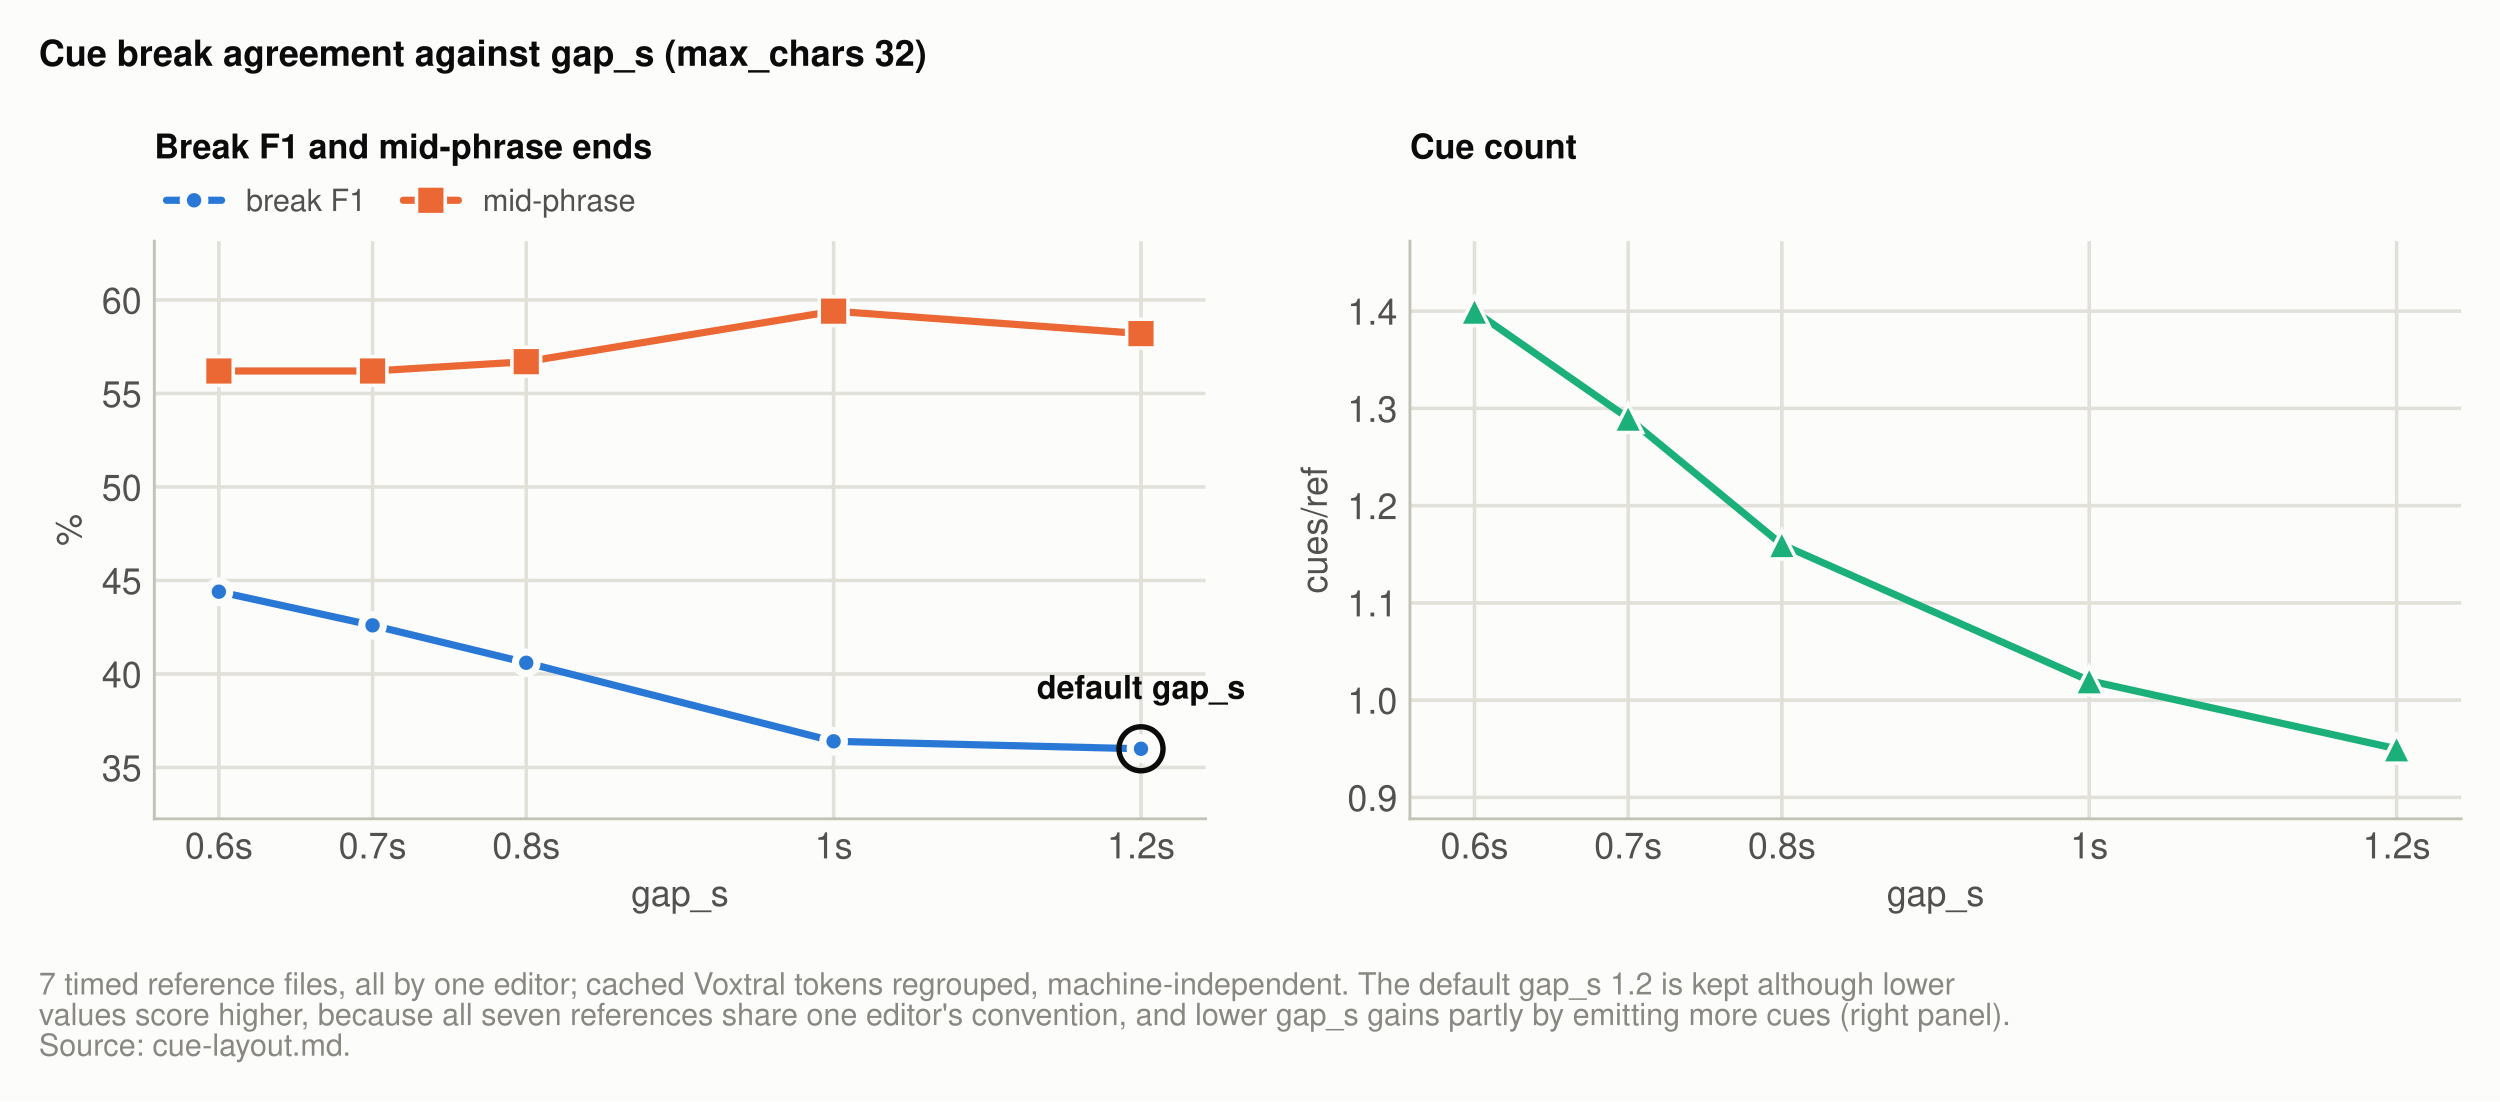
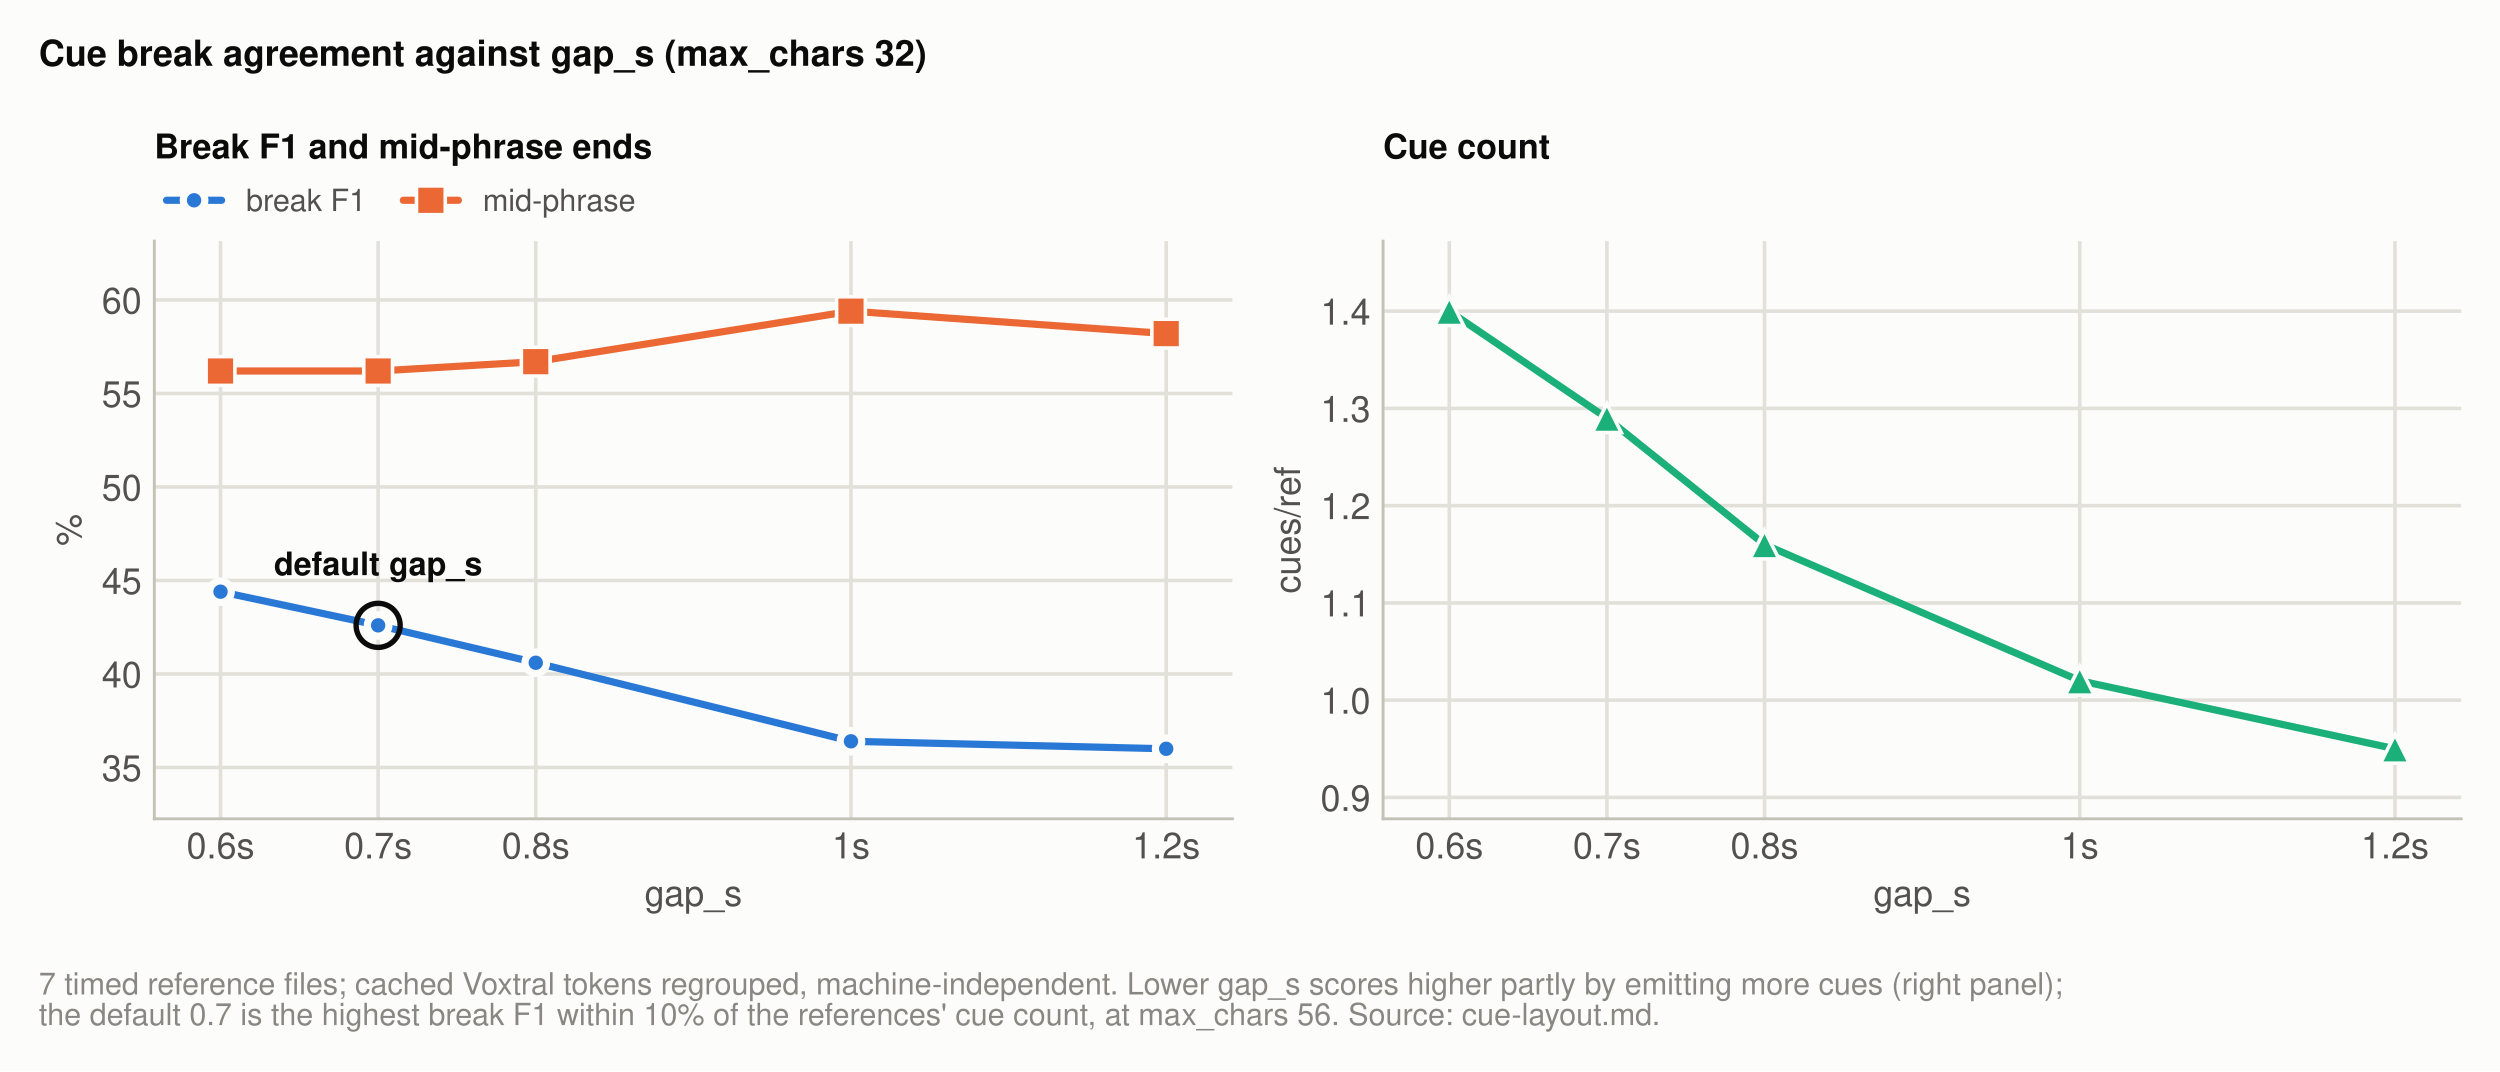
- <svg xmlns="http://www.w3.org/2000/svg" xmlns:xlink="http://www.w3.org/1999/xlink" width="695.088pt" height="306.268pt" viewBox="0 0 695.088 306.268" version="1.1">
+ <svg xmlns="http://www.w3.org/2000/svg" xmlns:xlink="http://www.w3.org/1999/xlink" width="695.088pt" height="297.818pt" viewBox="0 0 695.088 297.818" version="1.1">
  <defs>
    <style type="text/css">*{stroke-linejoin: round; stroke-linecap: butt}</style>
  </defs>
  <g id="figure_1">
    <g id="patch_1">
-       <path d="M 0 306.268  L 695.088 306.268  L 695.088 0  L 0 0  z " style="fill: #fcfcfb" />
+       <path d="M 0 297.818  L 695.088 297.818  L 695.088 0  L 0 0  z " style="fill: #fcfcfb" />
    </g>
    <g id="axes_1">
      <g id="patch_2">
-         <path d="M 42.907 227.657  L 335.184 227.657  L 335.184 67.046  L 42.907 67.046  z " style="fill: #fcfcfb" />
+         <path d="M 42.907 227.657  L 342.648 227.657  L 342.648 67.046  L 42.907 67.046  z " style="fill: #fcfcfb" />
      </g>
      <g id="matplotlib.axis_1">
        <g id="xtick_1">
          <g id="line2d_1">
-             <path d="M 60.854 227.657  L 60.854 67.046  " clip-path="url(#pcce13e7928)" style="fill: none; stroke: #e1e0d9; stroke-linecap: round" />
+             <path d="M 61.312 227.657  L 61.312 67.046  " clip-path="url(#p5850cdd257)" style="fill: none; stroke: #e1e0d9; stroke-linecap: round" />
          </g>
          <g id="line2d_2" />
          <g id="text_1">
-             <text style="font-size: 10px; font-family: 'Helvetica', 'Arial', 'DejaVu Sans'; text-anchor: middle; fill: #52514e" x="60.854" y="238.657" transform="rotate(-0 60.85401 238.6568)">0.6s</text>
+             <text style="font-size: 10px; font-family: 'Helvetica', 'Arial', 'DejaVu Sans'; text-anchor: middle; fill: #52514e" x="61.312" y="238.657" transform="rotate(-0 61.31235 238.6568)">0.6s</text>
          </g>
        </g>
        <g id="xtick_2">
          <g id="line2d_3">
-             <path d="M 103.584 227.657  L 103.584 67.046  " clip-path="url(#pcce13e7928)" style="fill: none; stroke: #e1e0d9; stroke-linecap: round" />
+             <path d="M 105.134 227.657  L 105.134 67.046  " clip-path="url(#p5850cdd257)" style="fill: none; stroke: #e1e0d9; stroke-linecap: round" />
          </g>
          <g id="line2d_4" />
          <g id="text_2">
-             <text style="font-size: 10px; font-family: 'Helvetica', 'Arial', 'DejaVu Sans'; text-anchor: middle; fill: #52514e" x="103.584" y="238.657" transform="rotate(-0 103.5845 238.6568)">0.7s</text>
+             <text style="font-size: 10px; font-family: 'Helvetica', 'Arial', 'DejaVu Sans'; text-anchor: middle; fill: #52514e" x="105.134" y="238.657" transform="rotate(-0 105.1341 238.6568)">0.7s</text>
          </g>
        </g>
        <g id="xtick_3">
          <g id="line2d_5">
-             <path d="M 146.315 227.657  L 146.315 67.046  " clip-path="url(#pcce13e7928)" style="fill: none; stroke: #e1e0d9; stroke-linecap: round" />
+             <path d="M 148.956 227.657  L 148.956 67.046  " clip-path="url(#p5850cdd257)" style="fill: none; stroke: #e1e0d9; stroke-linecap: round" />
          </g>
          <g id="line2d_6" />
          <g id="text_3">
-             <text style="font-size: 10px; font-family: 'Helvetica', 'Arial', 'DejaVu Sans'; text-anchor: middle; fill: #52514e" x="146.315" y="238.657" transform="rotate(-0 146.3149 238.6568)">0.8s</text>
+             <text style="font-size: 10px; font-family: 'Helvetica', 'Arial', 'DejaVu Sans'; text-anchor: middle; fill: #52514e" x="148.956" y="238.657" transform="rotate(-0 148.9559 238.6568)">0.8s</text>
          </g>
        </g>
        <g id="xtick_4">
          <g id="line2d_7">
-             <path d="M 231.776 227.657  L 231.776 67.046  " clip-path="url(#pcce13e7928)" style="fill: none; stroke: #e1e0d9; stroke-linecap: round" />
+             <path d="M 236.599 227.657  L 236.599 67.046  " clip-path="url(#p5850cdd257)" style="fill: none; stroke: #e1e0d9; stroke-linecap: round" />
          </g>
          <g id="line2d_8" />
          <g id="text_4">
-             <text style="font-size: 10px; font-family: 'Helvetica', 'Arial', 'DejaVu Sans'; text-anchor: middle; fill: #52514e" x="231.776" y="238.657" transform="rotate(-0 231.7759 238.6568)">1s</text>
+             <text style="font-size: 10px; font-family: 'Helvetica', 'Arial', 'DejaVu Sans'; text-anchor: middle; fill: #52514e" x="236.599" y="238.657" transform="rotate(-0 236.5994 238.6568)">1s</text>
          </g>
        </g>
        <g id="xtick_5">
          <g id="line2d_9">
-             <path d="M 317.237 227.657  L 317.237 67.046  " clip-path="url(#pcce13e7928)" style="fill: none; stroke: #e1e0d9; stroke-linecap: round" />
+             <path d="M 324.243 227.657  L 324.243 67.046  " clip-path="url(#p5850cdd257)" style="fill: none; stroke: #e1e0d9; stroke-linecap: round" />
          </g>
          <g id="line2d_10" />
          <g id="text_5">
-             <text style="font-size: 10px; font-family: 'Helvetica', 'Arial', 'DejaVu Sans'; text-anchor: middle; fill: #52514e" x="317.237" y="238.657" transform="rotate(-0 317.2368 238.6568)">1.2s</text>
+             <text style="font-size: 10px; font-family: 'Helvetica', 'Arial', 'DejaVu Sans'; text-anchor: middle; fill: #52514e" x="324.243" y="238.657" transform="rotate(-0 324.2429 238.6568)">1.2s</text>
          </g>
        </g>
        <g id="text_6">
-           <text style="font-size: 10px; font-family: 'Helvetica', 'Arial', 'DejaVu Sans'; text-anchor: middle; fill: #52514e" x="189.045" y="251.856" transform="rotate(-0 189.0454 251.856)">gap_s</text>
+           <text style="font-size: 10px; font-family: 'Helvetica', 'Arial', 'DejaVu Sans'; text-anchor: middle; fill: #52514e" x="192.778" y="251.856" transform="rotate(-0 192.7776 251.856)">gap_s</text>
        </g>
      </g>
      <g id="matplotlib.axis_2">
        <g id="ytick_1">
          <g id="line2d_11">
-             <path d="M 42.907 213.389  L 335.184 213.389  " clip-path="url(#pcce13e7928)" style="fill: none; stroke: #e1e0d9; stroke-linecap: round" />
+             <path d="M 42.907 213.389  L 342.648 213.389  " clip-path="url(#p5850cdd257)" style="fill: none; stroke: #e1e0d9; stroke-linecap: round" />
          </g>
          <g id="line2d_12" />
          <g id="text_7">
            <text style="font-size: 10px; font-family: 'Helvetica', 'Arial', 'DejaVu Sans'; text-anchor: end; fill: #52514e" x="39.407" y="217.139" transform="rotate(-0 39.40722 217.1386)">35</text>
          </g>
        </g>
        <g id="ytick_2">
          <g id="line2d_13">
-             <path d="M 42.907 187.39  L 335.184 187.39  " clip-path="url(#pcce13e7928)" style="fill: none; stroke: #e1e0d9; stroke-linecap: round" />
+             <path d="M 42.907 187.39  L 342.648 187.39  " clip-path="url(#p5850cdd257)" style="fill: none; stroke: #e1e0d9; stroke-linecap: round" />
          </g>
          <g id="line2d_14" />
          <g id="text_8">
            <text style="font-size: 10px; font-family: 'Helvetica', 'Arial', 'DejaVu Sans'; text-anchor: end; fill: #52514e" x="39.407" y="191.14" transform="rotate(-0 39.40722 191.1397)">40</text>
          </g>
        </g>
        <g id="ytick_3">
          <g id="line2d_15">
-             <path d="M 42.907 161.391  L 335.184 161.391  " clip-path="url(#pcce13e7928)" style="fill: none; stroke: #e1e0d9; stroke-linecap: round" />
+             <path d="M 42.907 161.391  L 342.648 161.391  " clip-path="url(#p5850cdd257)" style="fill: none; stroke: #e1e0d9; stroke-linecap: round" />
          </g>
          <g id="line2d_16" />
          <g id="text_9">
            <text style="font-size: 10px; font-family: 'Helvetica', 'Arial', 'DejaVu Sans'; text-anchor: end; fill: #52514e" x="39.407" y="165.141" transform="rotate(-0 39.40722 165.1408)">45</text>
          </g>
        </g>
        <g id="ytick_4">
          <g id="line2d_17">
-             <path d="M 42.907 135.392  L 335.184 135.392  " clip-path="url(#pcce13e7928)" style="fill: none; stroke: #e1e0d9; stroke-linecap: round" />
+             <path d="M 42.907 135.392  L 342.648 135.392  " clip-path="url(#p5850cdd257)" style="fill: none; stroke: #e1e0d9; stroke-linecap: round" />
          </g>
          <g id="line2d_18" />
          <g id="text_10">
            <text style="font-size: 10px; font-family: 'Helvetica', 'Arial', 'DejaVu Sans'; text-anchor: end; fill: #52514e" x="39.407" y="139.142" transform="rotate(-0 39.40722 139.1419)">50</text>
          </g>
        </g>
        <g id="ytick_5">
          <g id="line2d_19">
-             <path d="M 42.907 109.393  L 335.184 109.393  " clip-path="url(#pcce13e7928)" style="fill: none; stroke: #e1e0d9; stroke-linecap: round" />
+             <path d="M 42.907 109.393  L 342.648 109.393  " clip-path="url(#p5850cdd257)" style="fill: none; stroke: #e1e0d9; stroke-linecap: round" />
          </g>
          <g id="line2d_20" />
          <g id="text_11">
            <text style="font-size: 10px; font-family: 'Helvetica', 'Arial', 'DejaVu Sans'; text-anchor: end; fill: #52514e" x="39.407" y="113.143" transform="rotate(-0 39.40722 113.143)">55</text>
          </g>
        </g>
        <g id="ytick_6">
          <g id="line2d_21">
-             <path d="M 42.907 83.394  L 335.184 83.394  " clip-path="url(#pcce13e7928)" style="fill: none; stroke: #e1e0d9; stroke-linecap: round" />
+             <path d="M 42.907 83.394  L 342.648 83.394  " clip-path="url(#p5850cdd257)" style="fill: none; stroke: #e1e0d9; stroke-linecap: round" />
          </g>
          <g id="line2d_22" />
          <g id="text_12">
            <text style="font-size: 10px; font-family: 'Helvetica', 'Arial', 'DejaVu Sans'; text-anchor: end; fill: #52514e" x="39.407" y="87.144" transform="rotate(-0 39.40722 87.14411)">60</text>
          </g>
        </g>
        <g id="text_13">
          <text style="font-size: 10px; font-family: 'Helvetica', 'Arial', 'DejaVu Sans'; text-anchor: middle; fill: #52514e" x="22.586" y="147.351" transform="rotate(-90 22.58612 147.3514)">%</text>
        </g>
      </g>
      <g id="patch_3">
        <path d="M 42.907 227.657  L 42.907 67.046  " style="fill: none; stroke: #c3c2b7; stroke-width: 0.8; stroke-linejoin: miter; stroke-linecap: square" />
      </g>
      <g id="patch_4">
-         <path d="M 42.907 227.657  L 335.184 227.657  " style="fill: none; stroke: #c3c2b7; stroke-width: 0.8; stroke-linejoin: miter; stroke-linecap: square" />
+         <path d="M 42.907 227.657  L 342.648 227.657  " style="fill: none; stroke: #c3c2b7; stroke-width: 0.8; stroke-linejoin: miter; stroke-linecap: square" />
      </g>
      <g id="line2d_23">
-         <path d="M 60.854 164.511  L 103.584 173.87  L 146.315 184.27  L 231.776 206.109  L 317.237 208.189  " clip-path="url(#pcce13e7928)" style="fill: none; stroke: #2a78d6; stroke-width: 2; stroke-linecap: round" />
+         <path d="M 61.312 164.511  L 105.134 173.87  L 148.956 184.27  L 236.599 206.109  L 324.243 208.189  " clip-path="url(#p5850cdd257)" style="fill: none; stroke: #2a78d6; stroke-width: 2; stroke-linecap: round" />
        <defs>
          <path id="m18ba76b1aa" d="M 0 3  C 0.796 3 1.559 2.684 2.121 2.121  C 2.684 1.559 3 0.796 3 0  C 3 -0.796 2.684 -1.559 2.121 -2.121  C 1.559 -2.684 0.796 -3 0 -3  C -0.796 -3 -1.559 -2.684 -2.121 -2.121  C -2.684 -1.559 -3 -0.796 -3 0  C -3 0.796 -2.684 1.559 -2.121 2.121  C -1.559 2.684 -0.796 3 0 3  z " style="stroke: #fcfcfb; stroke-width: 2" />
        </defs>
-         <g clip-path="url(#pcce13e7928)">
-           <use xlink:href="#m18ba76b1aa" x="60.854" y="164.511" style="fill: #2a78d6; stroke: #fcfcfb; stroke-width: 2" />
-           <use xlink:href="#m18ba76b1aa" x="103.584" y="173.87" style="fill: #2a78d6; stroke: #fcfcfb; stroke-width: 2" />
-           <use xlink:href="#m18ba76b1aa" x="146.315" y="184.27" style="fill: #2a78d6; stroke: #fcfcfb; stroke-width: 2" />
-           <use xlink:href="#m18ba76b1aa" x="231.776" y="206.109" style="fill: #2a78d6; stroke: #fcfcfb; stroke-width: 2" />
-           <use xlink:href="#m18ba76b1aa" x="317.237" y="208.189" style="fill: #2a78d6; stroke: #fcfcfb; stroke-width: 2" />
+         <g clip-path="url(#p5850cdd257)">
+           <use xlink:href="#m18ba76b1aa" x="61.312" y="164.511" style="fill: #2a78d6; stroke: #fcfcfb; stroke-width: 2" />
+           <use xlink:href="#m18ba76b1aa" x="105.134" y="173.87" style="fill: #2a78d6; stroke: #fcfcfb; stroke-width: 2" />
+           <use xlink:href="#m18ba76b1aa" x="148.956" y="184.27" style="fill: #2a78d6; stroke: #fcfcfb; stroke-width: 2" />
+           <use xlink:href="#m18ba76b1aa" x="236.599" y="206.109" style="fill: #2a78d6; stroke: #fcfcfb; stroke-width: 2" />
+           <use xlink:href="#m18ba76b1aa" x="324.243" y="208.189" style="fill: #2a78d6; stroke: #fcfcfb; stroke-width: 2" />
        </g>
      </g>
      <g id="line2d_24">
-         <path d="M 60.854 103.153  L 103.584 103.153  L 146.315 100.553  L 231.776 86.514  L 317.237 92.754  " clip-path="url(#pcce13e7928)" style="fill: none; stroke: #eb6834; stroke-width: 2; stroke-linecap: round" />
+         <path d="M 61.312 103.153  L 105.134 103.153  L 148.956 100.553  L 236.599 86.514  L 324.243 92.754  " clip-path="url(#p5850cdd257)" style="fill: none; stroke: #eb6834; stroke-width: 2; stroke-linecap: round" />
        <defs>
          <path id="m658b94c491" d="M -4 4  L 4 4  L 4 -4  L -4 -4  z " style="stroke: #fcfcfb; stroke-linejoin: miter" />
        </defs>
-         <g clip-path="url(#pcce13e7928)">
-           <use xlink:href="#m658b94c491" x="60.854" y="103.153" style="fill: #eb6834; stroke: #fcfcfb; stroke-linejoin: miter" />
-           <use xlink:href="#m658b94c491" x="103.584" y="103.153" style="fill: #eb6834; stroke: #fcfcfb; stroke-linejoin: miter" />
-           <use xlink:href="#m658b94c491" x="146.315" y="100.553" style="fill: #eb6834; stroke: #fcfcfb; stroke-linejoin: miter" />
-           <use xlink:href="#m658b94c491" x="231.776" y="86.514" style="fill: #eb6834; stroke: #fcfcfb; stroke-linejoin: miter" />
-           <use xlink:href="#m658b94c491" x="317.237" y="92.754" style="fill: #eb6834; stroke: #fcfcfb; stroke-linejoin: miter" />
+         <g clip-path="url(#p5850cdd257)">
+           <use xlink:href="#m658b94c491" x="61.312" y="103.153" style="fill: #eb6834; stroke: #fcfcfb; stroke-linejoin: miter" />
+           <use xlink:href="#m658b94c491" x="105.134" y="103.153" style="fill: #eb6834; stroke: #fcfcfb; stroke-linejoin: miter" />
+           <use xlink:href="#m658b94c491" x="148.956" y="100.553" style="fill: #eb6834; stroke: #fcfcfb; stroke-linejoin: miter" />
+           <use xlink:href="#m658b94c491" x="236.599" y="86.514" style="fill: #eb6834; stroke: #fcfcfb; stroke-linejoin: miter" />
+           <use xlink:href="#m658b94c491" x="324.243" y="92.754" style="fill: #eb6834; stroke: #fcfcfb; stroke-linejoin: miter" />
        </g>
      </g>
      <g id="text_14">
-         <text style="font-weight: 700; font-size: 9px; font-family: 'Helvetica', 'Arial', 'DejaVu Sans'; text-anchor: middle; fill: #0b0b0b" x="317.237" y="194.228" transform="rotate(-0 317.2368 194.2285)">default gap_s</text>
+         <text style="font-weight: 700; font-size: 9px; font-family: 'Helvetica', 'Arial', 'DejaVu Sans'; text-anchor: middle; fill: #0b0b0b" x="105.134" y="159.91" transform="rotate(-0 105.1341 159.91)">default gap_s</text>
      </g>
      <g id="text_15">
        <text style="font-weight: 700; font-size: 9.5px; font-family: 'Helvetica', 'Arial', 'DejaVu Sans'; text-anchor: start; fill: #0b0b0b" x="42.907" y="44.046" transform="rotate(-0 42.90722 44.046)">Break F1 and mid-phrase ends</text>
      </g>
      <g id="PathCollection_1">
-         <path d="M 317.237 214.313  C 318.861 214.313 320.419 213.667 321.567 212.519  C 322.715 211.371 323.361 209.813 323.361 208.189  C 323.361 206.565 322.715 205.007 321.567 203.859  C 320.419 202.71 318.861 202.065 317.237 202.065  C 315.613 202.065 314.055 202.71 312.907 203.859  C 311.758 205.007 311.113 206.565 311.113 208.189  C 311.113 209.813 311.758 211.371 312.907 212.519  C 314.055 213.667 315.613 214.313 317.237 214.313  L 317.237 214.313  z " clip-path="url(#pcce13e7928)" style="fill: none; stroke: #0b0b0b; stroke-width: 1.5" />
+         <path d="M 105.134 179.994  C 106.758 179.994 108.316 179.349 109.464 178.2  C 110.613 177.052 111.258 175.494 111.258 173.87  C 111.258 172.246 110.613 170.689 109.464 169.54  C 108.316 168.392 106.758 167.747 105.134 167.747  C 103.51 167.747 101.952 168.392 100.804 169.54  C 99.656 170.689 99.01 172.246 99.01 173.87  C 99.01 175.494 99.656 177.052 100.804 178.2  C 101.952 179.349 103.51 179.994 105.134 179.994  L 105.134 179.994  z " clip-path="url(#p5850cdd257)" style="fill: none; stroke: #0b0b0b; stroke-width: 1.5" />
      </g>
      <g id="legend_1">
        <g id="line2d_25">
          <path d="M 46.307 55.687  L 53.957 55.687  L 61.607 55.687  " style="fill: none; stroke: #2a78d6; stroke-width: 2; stroke-linecap: round" />
          <g>
            <use xlink:href="#m18ba76b1aa" x="53.957" y="55.687" style="fill: #2a78d6; stroke: #fcfcfb; stroke-width: 2" />
          </g>
        </g>
        <g id="text_16">
          <text style="font-size: 8.5px; font-family: 'Helvetica', 'Arial', 'DejaVu Sans'; text-anchor: start; fill: #52514e" x="68.407" y="58.662" transform="rotate(-0 68.40722 58.66207)">break F1</text>
        </g>
        <g id="line2d_26">
          <path d="M 112.148 55.687  L 119.798 55.687  L 127.448 55.687  " style="fill: none; stroke: #eb6834; stroke-width: 2; stroke-linecap: round" />
          <g>
            <use xlink:href="#m658b94c491" x="119.798" y="55.687" style="fill: #eb6834; stroke: #fcfcfb; stroke-linejoin: miter" />
          </g>
        </g>
        <g id="text_17">
          <text style="font-size: 8.5px; font-family: 'Helvetica', 'Arial', 'DejaVu Sans'; text-anchor: start; fill: #52514e" x="134.248" y="58.662" transform="rotate(-0 134.2477 58.66207)">mid-phrase</text>
        </g>
      </g>
    </g>
    <g id="axes_2">
      <g id="patch_5">
-         <path d="M 392.012 227.657  L 684.288 227.657  L 684.288 67.046  L 392.012 67.046  z " style="fill: #fcfcfb" />
+         <path d="M 384.547 227.657  L 684.288 227.657  L 684.288 67.046  L 384.547 67.046  z " style="fill: #fcfcfb" />
      </g>
      <g id="matplotlib.axis_3">
        <g id="xtick_6">
          <g id="line2d_27">
-             <path d="M 409.958 227.657  L 409.958 67.046  " clip-path="url(#p0f331df23f)" style="fill: none; stroke: #e1e0d9; stroke-linecap: round" />
+             <path d="M 402.952 227.657  L 402.952 67.046  " clip-path="url(#pc075c4f8b0)" style="fill: none; stroke: #e1e0d9; stroke-linecap: round" />
          </g>
          <g id="line2d_28" />
          <g id="text_18">
-             <text style="font-size: 10px; font-family: 'Helvetica', 'Arial', 'DejaVu Sans'; text-anchor: middle; fill: #52514e" x="409.958" y="238.657" transform="rotate(-0 409.9584 238.6568)">0.6s</text>
+             <text style="font-size: 10px; font-family: 'Helvetica', 'Arial', 'DejaVu Sans'; text-anchor: middle; fill: #52514e" x="402.952" y="238.657" transform="rotate(-0 402.9524 238.6568)">0.6s</text>
          </g>
        </g>
        <g id="xtick_7">
          <g id="line2d_29">
-             <path d="M 452.689 227.657  L 452.689 67.046  " clip-path="url(#p0f331df23f)" style="fill: none; stroke: #e1e0d9; stroke-linecap: round" />
+             <path d="M 446.774 227.657  L 446.774 67.046  " clip-path="url(#pc075c4f8b0)" style="fill: none; stroke: #e1e0d9; stroke-linecap: round" />
          </g>
          <g id="line2d_30" />
          <g id="text_19">
-             <text style="font-size: 10px; font-family: 'Helvetica', 'Arial', 'DejaVu Sans'; text-anchor: middle; fill: #52514e" x="452.689" y="238.657" transform="rotate(-0 452.6889 238.6568)">0.7s</text>
+             <text style="font-size: 10px; font-family: 'Helvetica', 'Arial', 'DejaVu Sans'; text-anchor: middle; fill: #52514e" x="446.774" y="238.657" transform="rotate(-0 446.7741 238.6568)">0.7s</text>
          </g>
        </g>
        <g id="xtick_8">
          <g id="line2d_31">
-             <path d="M 495.419 227.657  L 495.419 67.046  " clip-path="url(#p0f331df23f)" style="fill: none; stroke: #e1e0d9; stroke-linecap: round" />
+             <path d="M 490.596 227.657  L 490.596 67.046  " clip-path="url(#pc075c4f8b0)" style="fill: none; stroke: #e1e0d9; stroke-linecap: round" />
          </g>
          <g id="line2d_32" />
          <g id="text_20">
-             <text style="font-size: 10px; font-family: 'Helvetica', 'Arial', 'DejaVu Sans'; text-anchor: middle; fill: #52514e" x="495.419" y="238.657" transform="rotate(-0 495.4193 238.6568)">0.8s</text>
+             <text style="font-size: 10px; font-family: 'Helvetica', 'Arial', 'DejaVu Sans'; text-anchor: middle; fill: #52514e" x="490.596" y="238.657" transform="rotate(-0 490.5959 238.6568)">0.8s</text>
          </g>
        </g>
        <g id="xtick_9">
          <g id="line2d_33">
-             <path d="M 580.88 227.657  L 580.88 67.046  " clip-path="url(#p0f331df23f)" style="fill: none; stroke: #e1e0d9; stroke-linecap: round" />
+             <path d="M 578.239 227.657  L 578.239 67.046  " clip-path="url(#pc075c4f8b0)" style="fill: none; stroke: #e1e0d9; stroke-linecap: round" />
          </g>
          <g id="line2d_34" />
          <g id="text_21">
-             <text style="font-size: 10px; font-family: 'Helvetica', 'Arial', 'DejaVu Sans'; text-anchor: middle; fill: #52514e" x="580.88" y="238.657" transform="rotate(-0 580.8803 238.6568)">1s</text>
+             <text style="font-size: 10px; font-family: 'Helvetica', 'Arial', 'DejaVu Sans'; text-anchor: middle; fill: #52514e" x="578.239" y="238.657" transform="rotate(-0 578.2394 238.6568)">1s</text>
          </g>
        </g>
        <g id="xtick_10">
          <g id="line2d_35">
-             <path d="M 666.341 227.657  L 666.341 67.046  " clip-path="url(#p0f331df23f)" style="fill: none; stroke: #e1e0d9; stroke-linecap: round" />
+             <path d="M 665.883 227.657  L 665.883 67.046  " clip-path="url(#pc075c4f8b0)" style="fill: none; stroke: #e1e0d9; stroke-linecap: round" />
          </g>
          <g id="line2d_36" />
          <g id="text_22">
-             <text style="font-size: 10px; font-family: 'Helvetica', 'Arial', 'DejaVu Sans'; text-anchor: middle; fill: #52514e" x="666.341" y="238.657" transform="rotate(-0 666.3412 238.6568)">1.2s</text>
+             <text style="font-size: 10px; font-family: 'Helvetica', 'Arial', 'DejaVu Sans'; text-anchor: middle; fill: #52514e" x="665.883" y="238.657" transform="rotate(-0 665.8829 238.6568)">1.2s</text>
          </g>
        </g>
        <g id="text_23">
-           <text style="font-size: 10px; font-family: 'Helvetica', 'Arial', 'DejaVu Sans'; text-anchor: middle; fill: #52514e" x="538.15" y="251.856" transform="rotate(-0 538.1498 251.856)">gap_s</text>
+           <text style="font-size: 10px; font-family: 'Helvetica', 'Arial', 'DejaVu Sans'; text-anchor: middle; fill: #52514e" x="534.418" y="251.856" transform="rotate(-0 534.4176 251.856)">gap_s</text>
        </g>
      </g>
      <g id="matplotlib.axis_4">
        <g id="ytick_7">
          <g id="line2d_37">
-             <path d="M 392.012 221.708  L 684.288 221.708  " clip-path="url(#p0f331df23f)" style="fill: none; stroke: #e1e0d9; stroke-linecap: round" />
+             <path d="M 384.547 221.708  L 684.288 221.708  " clip-path="url(#pc075c4f8b0)" style="fill: none; stroke: #e1e0d9; stroke-linecap: round" />
          </g>
          <g id="line2d_38" />
          <g id="text_24">
-             <text style="font-size: 10px; font-family: 'Helvetica', 'Arial', 'DejaVu Sans'; text-anchor: end; fill: #52514e" x="388.512" y="225.458" transform="rotate(-0 388.5116 225.4582)">0.9</text>
+             <text style="font-size: 10px; font-family: 'Helvetica', 'Arial', 'DejaVu Sans'; text-anchor: end; fill: #52514e" x="381.047" y="225.458" transform="rotate(-0 381.0472 225.4582)">0.9</text>
          </g>
        </g>
        <g id="ytick_8">
          <g id="line2d_39">
-             <path d="M 392.012 194.669  L 684.288 194.669  " clip-path="url(#p0f331df23f)" style="fill: none; stroke: #e1e0d9; stroke-linecap: round" />
+             <path d="M 384.547 194.669  L 684.288 194.669  " clip-path="url(#pc075c4f8b0)" style="fill: none; stroke: #e1e0d9; stroke-linecap: round" />
          </g>
          <g id="line2d_40" />
          <g id="text_25">
-             <text style="font-size: 10px; font-family: 'Helvetica', 'Arial', 'DejaVu Sans'; text-anchor: end; fill: #52514e" x="388.512" y="198.419" transform="rotate(-0 388.5116 198.4194)">1.0</text>
+             <text style="font-size: 10px; font-family: 'Helvetica', 'Arial', 'DejaVu Sans'; text-anchor: end; fill: #52514e" x="381.047" y="198.419" transform="rotate(-0 381.0472 198.4194)">1.0</text>
          </g>
        </g>
        <g id="ytick_9">
          <g id="line2d_41">
-             <path d="M 392.012 167.631  L 684.288 167.631  " clip-path="url(#p0f331df23f)" style="fill: none; stroke: #e1e0d9; stroke-linecap: round" />
+             <path d="M 384.547 167.631  L 684.288 167.631  " clip-path="url(#pc075c4f8b0)" style="fill: none; stroke: #e1e0d9; stroke-linecap: round" />
          </g>
          <g id="line2d_42" />
          <g id="text_26">
-             <text style="font-size: 10px; font-family: 'Helvetica', 'Arial', 'DejaVu Sans'; text-anchor: end; fill: #52514e" x="388.512" y="171.381" transform="rotate(-0 388.5116 171.3805)">1.1</text>
+             <text style="font-size: 10px; font-family: 'Helvetica', 'Arial', 'DejaVu Sans'; text-anchor: end; fill: #52514e" x="381.047" y="171.381" transform="rotate(-0 381.0472 171.3805)">1.1</text>
          </g>
        </g>
        <g id="ytick_10">
          <g id="line2d_43">
-             <path d="M 392.012 140.592  L 684.288 140.592  " clip-path="url(#p0f331df23f)" style="fill: none; stroke: #e1e0d9; stroke-linecap: round" />
+             <path d="M 384.547 140.592  L 684.288 140.592  " clip-path="url(#pc075c4f8b0)" style="fill: none; stroke: #e1e0d9; stroke-linecap: round" />
          </g>
          <g id="line2d_44" />
          <g id="text_27">
-             <text style="font-size: 10px; font-family: 'Helvetica', 'Arial', 'DejaVu Sans'; text-anchor: end; fill: #52514e" x="388.512" y="144.342" transform="rotate(-0 388.5116 144.3417)">1.2</text>
+             <text style="font-size: 10px; font-family: 'Helvetica', 'Arial', 'DejaVu Sans'; text-anchor: end; fill: #52514e" x="381.047" y="144.342" transform="rotate(-0 381.0472 144.3417)">1.2</text>
          </g>
        </g>
        <g id="ytick_11">
          <g id="line2d_45">
-             <path d="M 392.012 113.553  L 684.288 113.553  " clip-path="url(#p0f331df23f)" style="fill: none; stroke: #e1e0d9; stroke-linecap: round" />
+             <path d="M 384.547 113.553  L 684.288 113.553  " clip-path="url(#pc075c4f8b0)" style="fill: none; stroke: #e1e0d9; stroke-linecap: round" />
          </g>
          <g id="line2d_46" />
          <g id="text_28">
-             <text style="font-size: 10px; font-family: 'Helvetica', 'Arial', 'DejaVu Sans'; text-anchor: end; fill: #52514e" x="388.512" y="117.303" transform="rotate(-0 388.5116 117.3028)">1.3</text>
+             <text style="font-size: 10px; font-family: 'Helvetica', 'Arial', 'DejaVu Sans'; text-anchor: end; fill: #52514e" x="381.047" y="117.303" transform="rotate(-0 381.0472 117.3028)">1.3</text>
          </g>
        </g>
        <g id="ytick_12">
          <g id="line2d_47">
-             <path d="M 392.012 86.514  L 684.288 86.514  " clip-path="url(#p0f331df23f)" style="fill: none; stroke: #e1e0d9; stroke-linecap: round" />
+             <path d="M 384.547 86.514  L 684.288 86.514  " clip-path="url(#pc075c4f8b0)" style="fill: none; stroke: #e1e0d9; stroke-linecap: round" />
          </g>
          <g id="line2d_48" />
          <g id="text_29">
-             <text style="font-size: 10px; font-family: 'Helvetica', 'Arial', 'DejaVu Sans'; text-anchor: end; fill: #52514e" x="388.512" y="90.264" transform="rotate(-0 388.5116 90.26397)">1.4</text>
+             <text style="font-size: 10px; font-family: 'Helvetica', 'Arial', 'DejaVu Sans'; text-anchor: end; fill: #52514e" x="381.047" y="90.264" transform="rotate(-0 381.0472 90.26397)">1.4</text>
          </g>
        </g>
        <g id="text_30">
-           <text style="font-size: 10px; font-family: 'Helvetica', 'Arial', 'DejaVu Sans'; text-anchor: middle; fill: #52514e" x="368.912" y="147.351" transform="rotate(-90 368.9124 147.3514)">cues/ref</text>
+           <text style="font-size: 10px; font-family: 'Helvetica', 'Arial', 'DejaVu Sans'; text-anchor: middle; fill: #52514e" x="361.448" y="147.351" transform="rotate(-90 361.448 147.3514)">cues/ref</text>
        </g>
      </g>
      <g id="patch_6">
-         <path d="M 392.012 227.657  L 392.012 67.046  " style="fill: none; stroke: #c3c2b7; stroke-width: 0.8; stroke-linejoin: miter; stroke-linecap: square" />
+         <path d="M 384.547 227.657  L 384.547 67.046  " style="fill: none; stroke: #c3c2b7; stroke-width: 0.8; stroke-linejoin: miter; stroke-linecap: square" />
      </g>
      <g id="patch_7">
-         <path d="M 392.012 227.657  L 684.288 227.657  " style="fill: none; stroke: #c3c2b7; stroke-width: 0.8; stroke-linejoin: miter; stroke-linecap: square" />
+         <path d="M 384.547 227.657  L 684.288 227.657  " style="fill: none; stroke: #c3c2b7; stroke-width: 0.8; stroke-linejoin: miter; stroke-linecap: square" />
      </g>
      <g id="line2d_49">
-         <path d="M 409.958 86.514  L 452.689 116.257  L 495.419 151.407  L 580.88 189.262  L 666.341 208.189  " clip-path="url(#p0f331df23f)" style="fill: none; stroke: #1baf7a; stroke-width: 2; stroke-linecap: round" />
+         <path d="M 402.952 86.514  L 446.774 116.257  L 490.596 151.407  L 578.239 189.262  L 665.883 208.189  " clip-path="url(#pc075c4f8b0)" style="fill: none; stroke: #1baf7a; stroke-width: 2; stroke-linecap: round" />
        <defs>
          <path id="m965ecce357" d="M 0 -4  L -4 4  L 4 4  z " style="stroke: #fcfcfb; stroke-linejoin: miter" />
        </defs>
-         <g clip-path="url(#p0f331df23f)">
-           <use xlink:href="#m965ecce357" x="409.958" y="86.514" style="fill: #1baf7a; stroke: #fcfcfb; stroke-linejoin: miter" />
-           <use xlink:href="#m965ecce357" x="452.689" y="116.257" style="fill: #1baf7a; stroke: #fcfcfb; stroke-linejoin: miter" />
-           <use xlink:href="#m965ecce357" x="495.419" y="151.407" style="fill: #1baf7a; stroke: #fcfcfb; stroke-linejoin: miter" />
-           <use xlink:href="#m965ecce357" x="580.88" y="189.262" style="fill: #1baf7a; stroke: #fcfcfb; stroke-linejoin: miter" />
-           <use xlink:href="#m965ecce357" x="666.341" y="208.189" style="fill: #1baf7a; stroke: #fcfcfb; stroke-linejoin: miter" />
+         <g clip-path="url(#pc075c4f8b0)">
+           <use xlink:href="#m965ecce357" x="402.952" y="86.514" style="fill: #1baf7a; stroke: #fcfcfb; stroke-linejoin: miter" />
+           <use xlink:href="#m965ecce357" x="446.774" y="116.257" style="fill: #1baf7a; stroke: #fcfcfb; stroke-linejoin: miter" />
+           <use xlink:href="#m965ecce357" x="490.596" y="151.407" style="fill: #1baf7a; stroke: #fcfcfb; stroke-linejoin: miter" />
+           <use xlink:href="#m965ecce357" x="578.239" y="189.262" style="fill: #1baf7a; stroke: #fcfcfb; stroke-linejoin: miter" />
+           <use xlink:href="#m965ecce357" x="665.883" y="208.189" style="fill: #1baf7a; stroke: #fcfcfb; stroke-linejoin: miter" />
        </g>
      </g>
      <g id="text_31">
-         <text style="font-weight: 700; font-size: 9.5px; font-family: 'Helvetica', 'Arial', 'DejaVu Sans'; text-anchor: start; fill: #0b0b0b" x="392.012" y="44.046" transform="rotate(-0 392.0116 44.046)">Cue count</text>
+         <text style="font-weight: 700; font-size: 9.5px; font-family: 'Helvetica', 'Arial', 'DejaVu Sans'; text-anchor: start; fill: #0b0b0b" x="384.547" y="44.046" transform="rotate(-0 384.5472 44.046)">Cue count</text>
      </g>
    </g>
    <g id="text_32">
      <text style="font-weight: 700; font-size: 10px; font-family: 'Helvetica', 'Arial', 'DejaVu Sans'; text-anchor: start; fill: #0b0b0b" x="10.8" y="18.3" transform="rotate(-0 10.8 18.3)">Cue break agreement against gap_s (max_chars 32)</text>
    </g>
    <g id="text_33">
-       <text style="font-size: 8.5px; font-family: 'Helvetica', 'Arial', 'DejaVu Sans'; fill: #898781" transform="translate(10.8 276.5016)">7 timed reference files, all by one editor; cached Voxtral tokens regrouped, machine-independent. The default gap_s 1.2 is kept although lower</text>
-       <text style="font-size: 8.5px; font-family: 'Helvetica', 'Arial', 'DejaVu Sans'; fill: #898781" transform="translate(10.8 285.0104)">values score higher, because all seven references share one editor's convention, and lower gap_s gains partly by emitting more cues (right panel).</text>
-       <text style="font-size: 8.5px; font-family: 'Helvetica', 'Arial', 'DejaVu Sans'; fill: #898781" transform="translate(10.8 293.5192)">Source: cue-layout.md.</text>
+       <text style="font-size: 8.5px; font-family: 'Helvetica', 'Arial', 'DejaVu Sans'; fill: #898781" transform="translate(10.8 276.5016)">7 timed reference files; cached Voxtral tokens regrouped, machine-independent. Lower gap_s scores higher partly by emitting more cues (right panel);</text>
+       <text style="font-size: 8.5px; font-family: 'Helvetica', 'Arial', 'DejaVu Sans'; fill: #898781" transform="translate(10.8 285.0104)">the default 0.7 is the highest break F1 within 10% of the references' cue count, at max_chars 56. Source: cue-layout.md.</text>
    </g>
  </g>
  <defs>
-     <clipPath id="pcce13e7928">
-       <rect x="42.907" y="67.046" width="292.276" height="160.611" />
+     <clipPath id="p5850cdd257">
+       <rect x="42.907" y="67.046" width="299.741" height="160.611" />
    </clipPath>
-     <clipPath id="p0f331df23f">
-       <rect x="392.012" y="67.046" width="292.276" height="160.611" />
+     <clipPath id="pc075c4f8b0">
+       <rect x="384.547" y="67.046" width="299.741" height="160.611" />
    </clipPath>
  </defs>
</svg>
